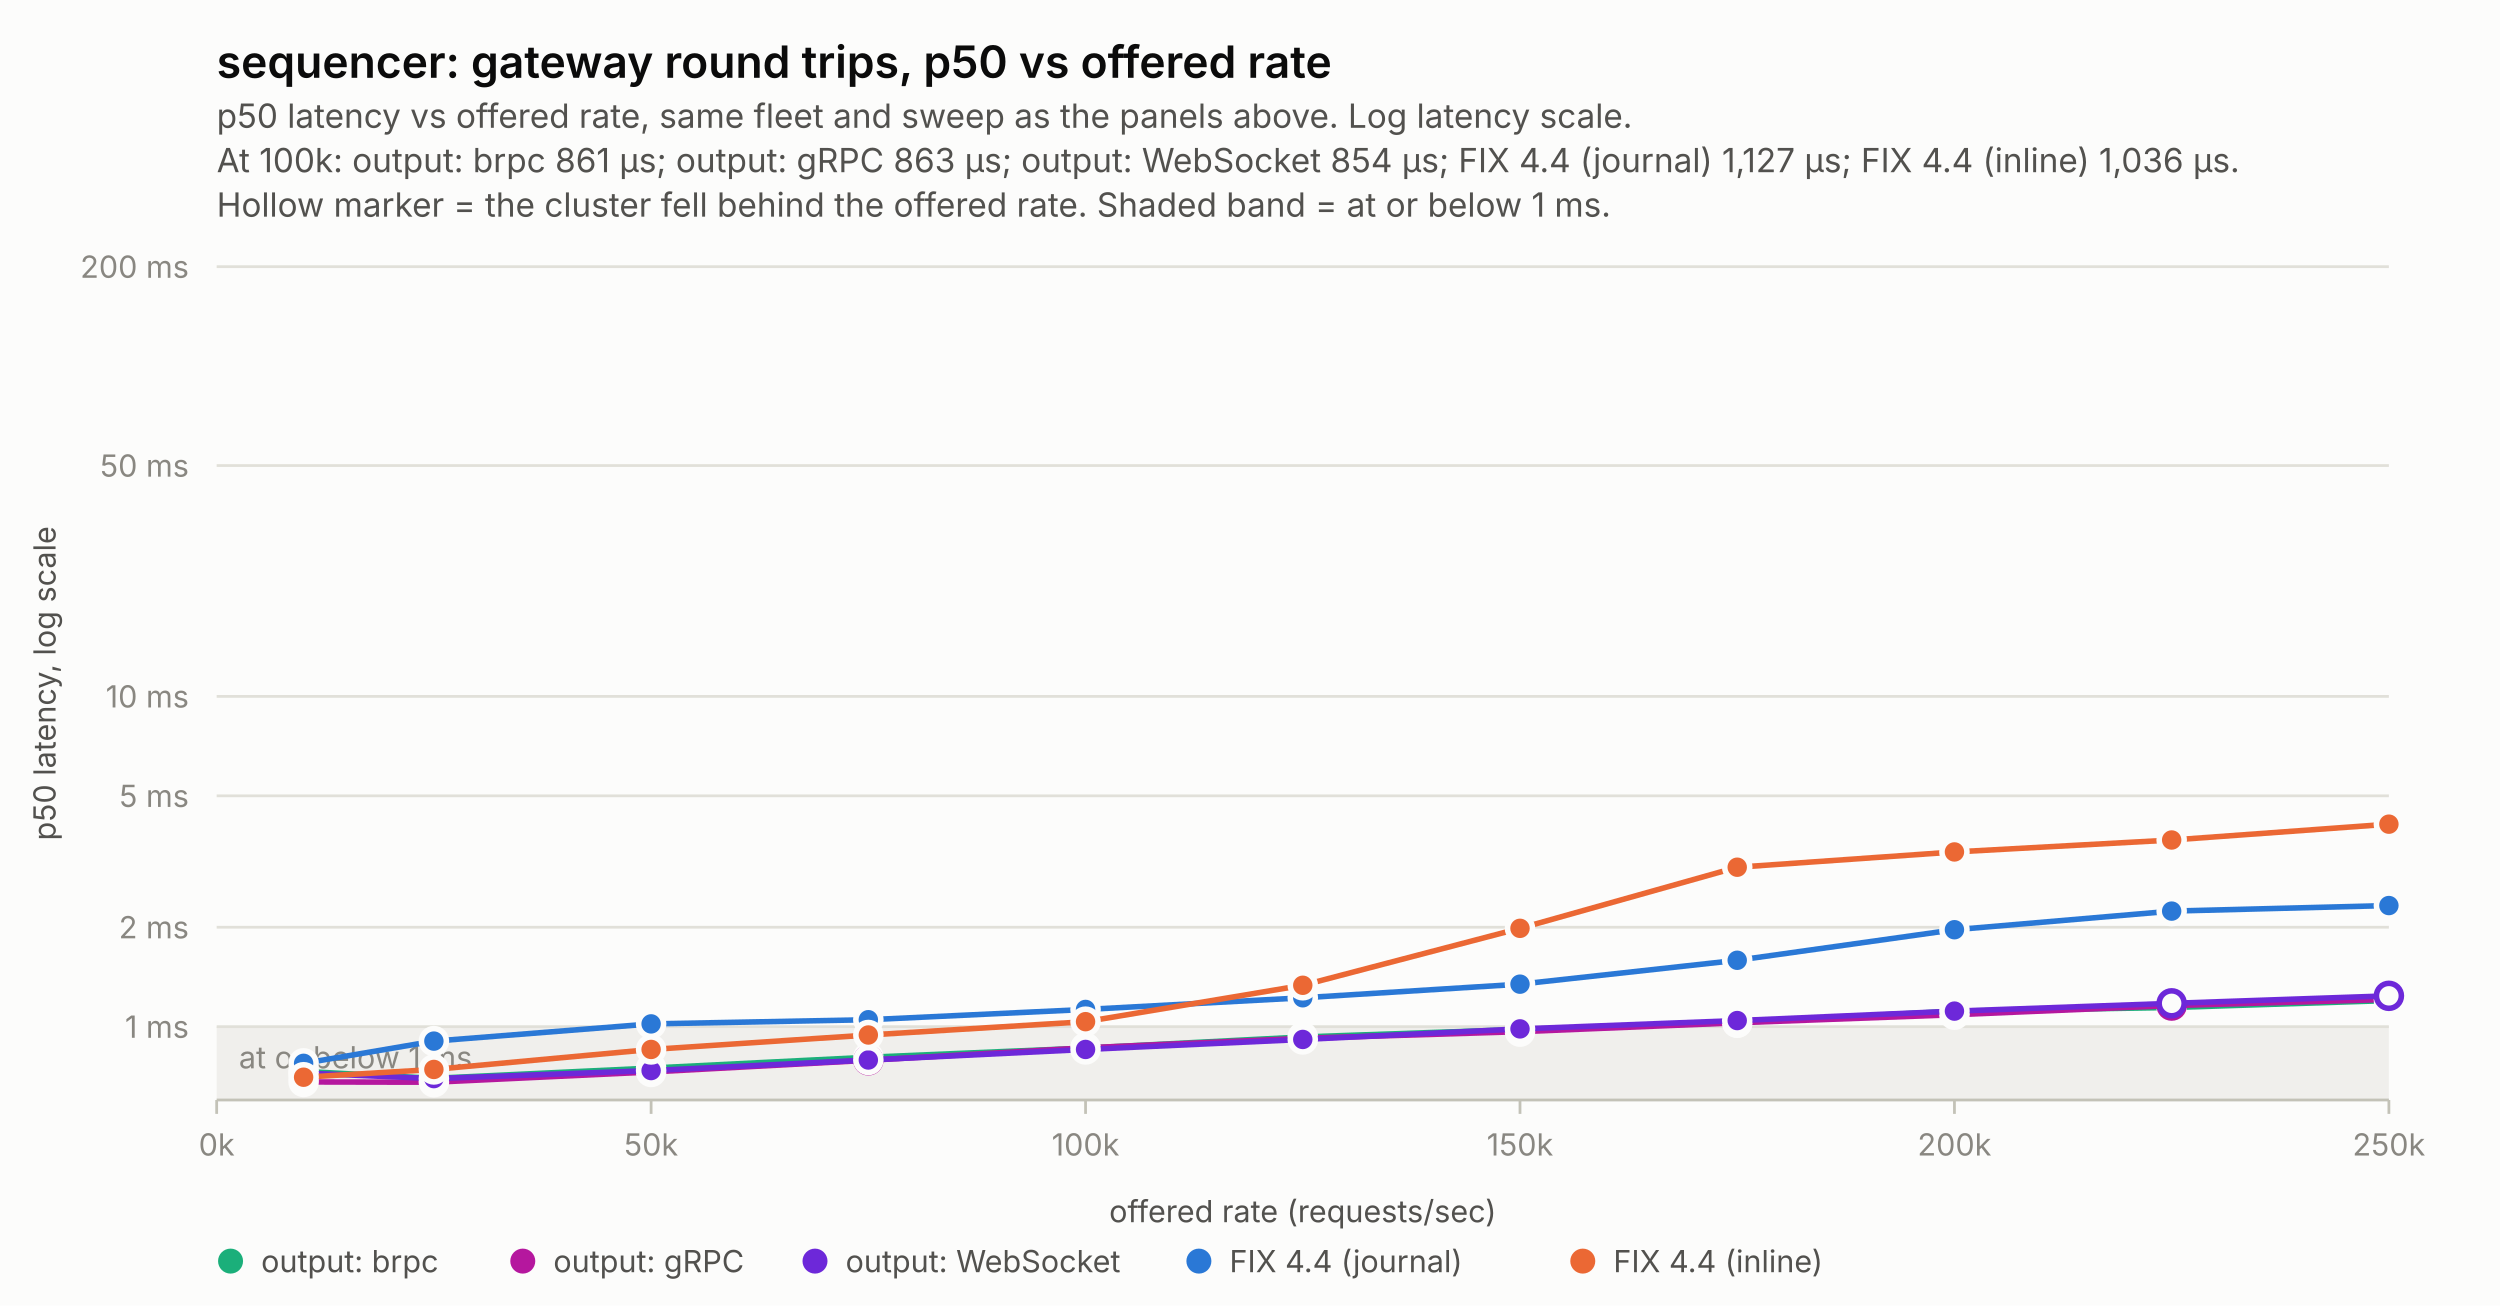
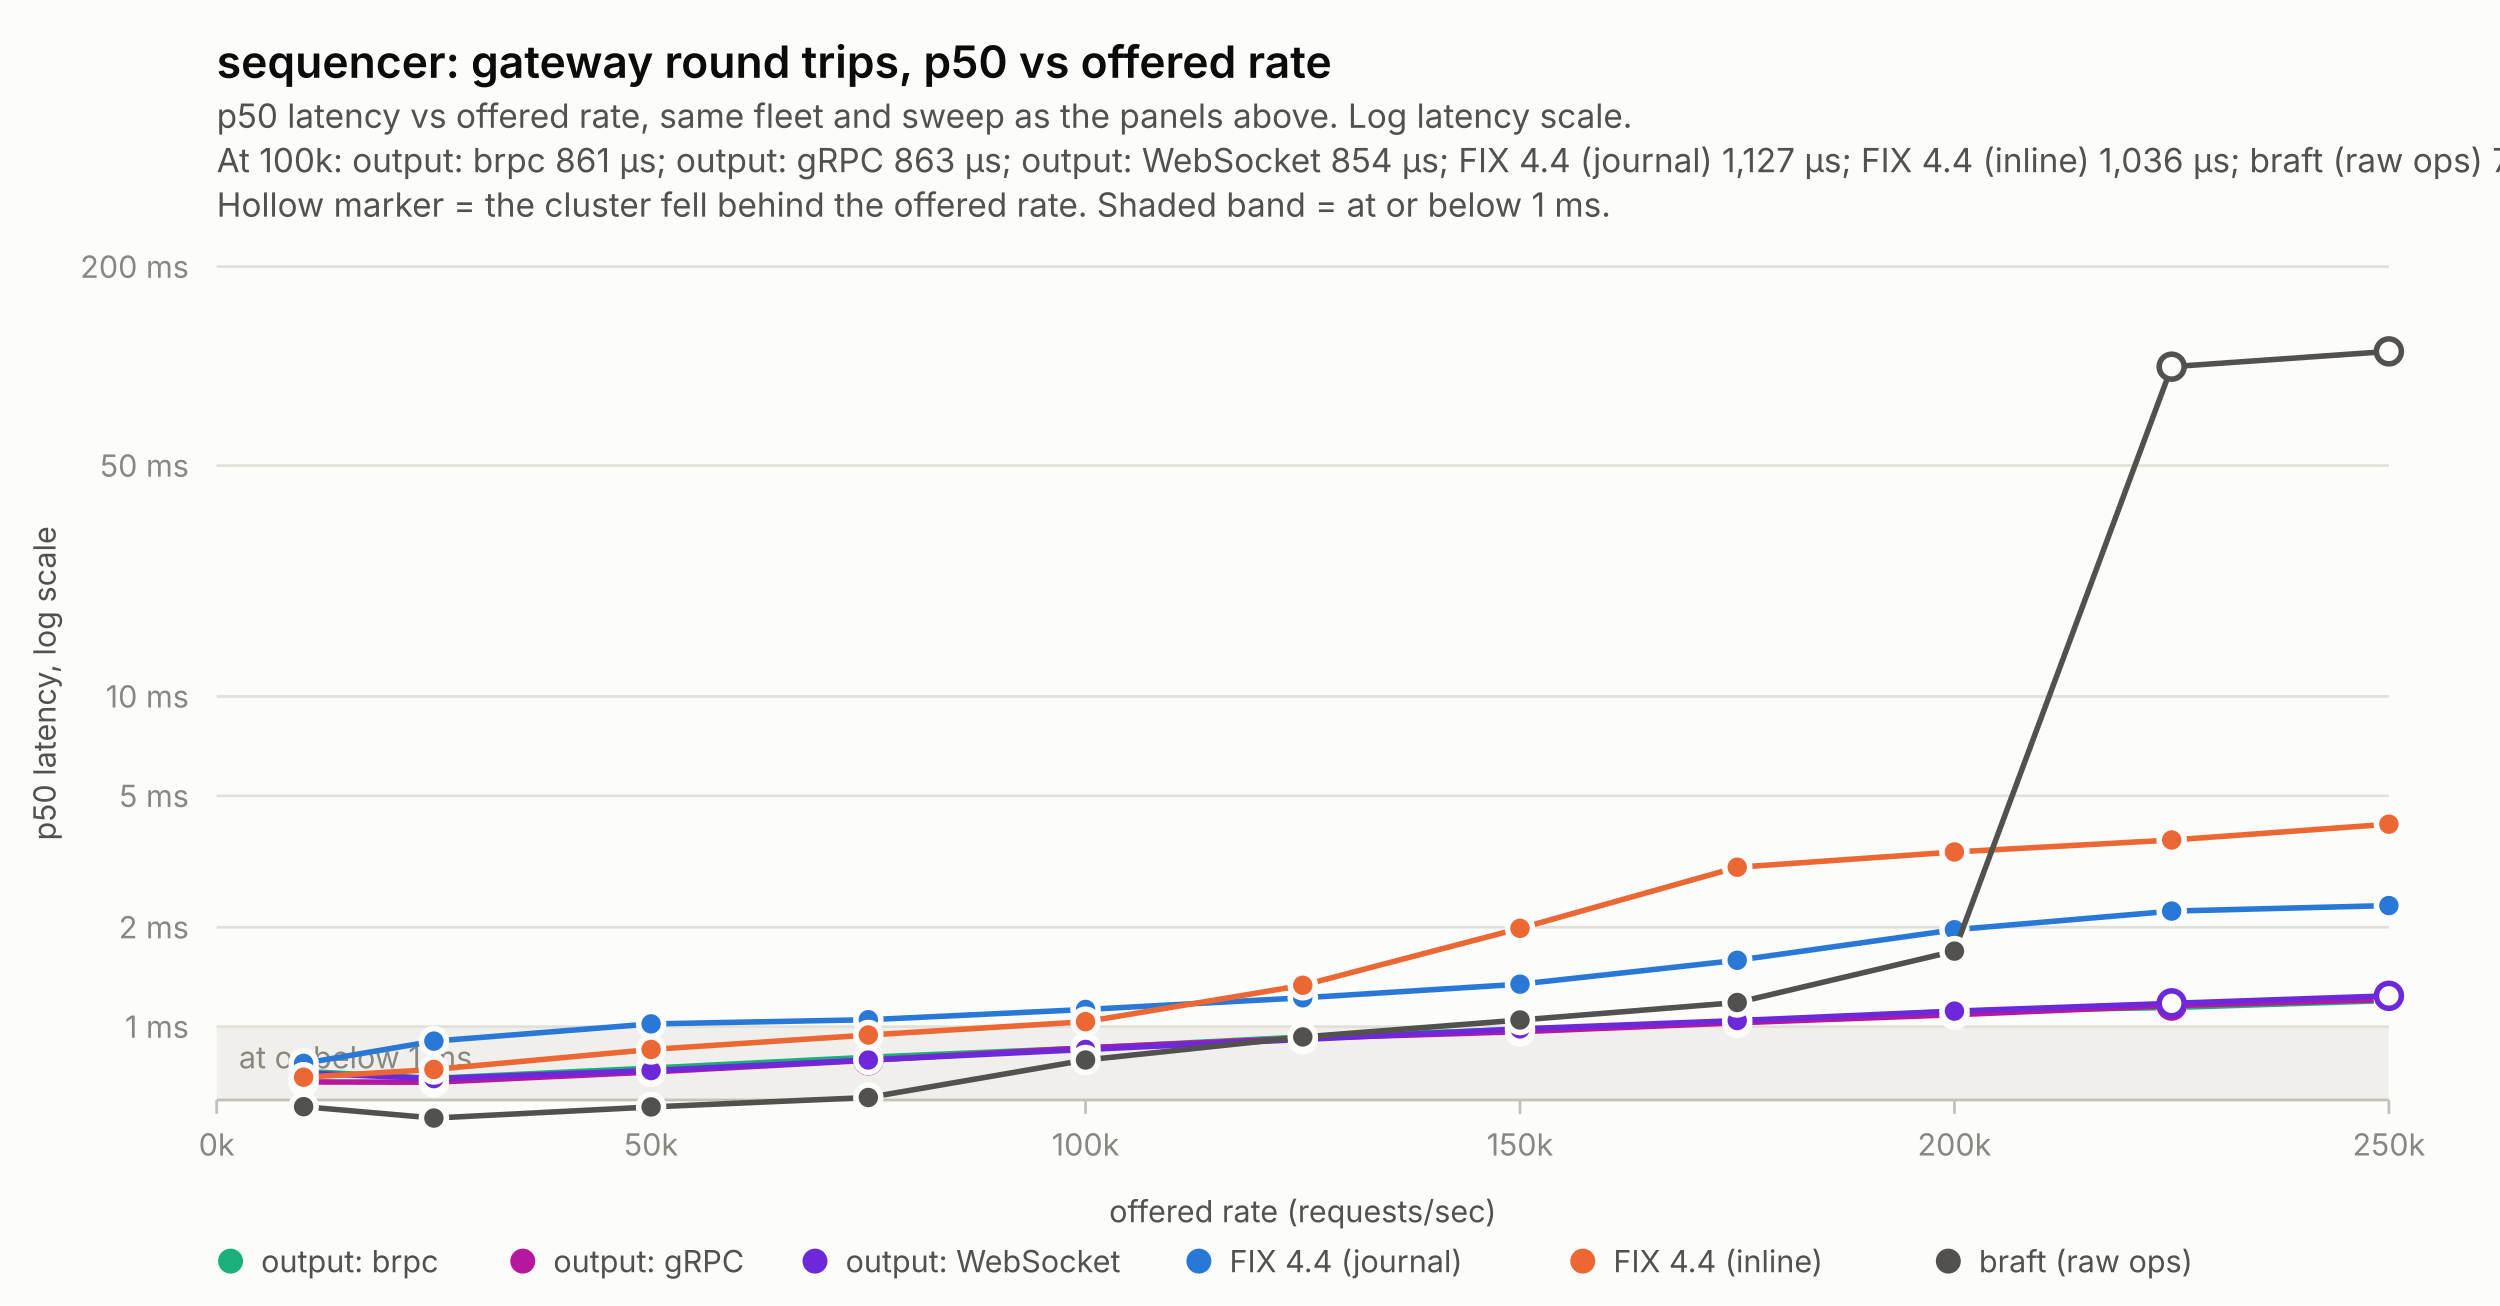
<svg xmlns="http://www.w3.org/2000/svg" width="900" height="470" viewBox="0 0 900 470" font-family="system-ui,-apple-system,&quot;Segoe UI&quot;,sans-serif" role="img" aria-label="sequencer: gateway round trips, p50 vs offered rate">
  <rect width="900" height="470" fill="#fcfcfb" />
  <text x="78" y="28" font-size="16" font-weight="600" fill="#0b0b0b">sequencer: gateway round trips, p50 vs offered rate</text>
  <text x="78" y="46" font-size="12" fill="#52514e">p50 latency vs offered rate, same fleet and sweep as the panels above. Log latency scale.</text>
-   <text x="78" y="62" font-size="12" fill="#52514e">At 100k: output: brpc 861 µs; output: gRPC 863 µs; output: WebSocket 854 µs; FIX 4.4 (journal) 1,127 µs; FIX 4.4 (inline) 1,036 µs.</text>
+   <text x="78" y="62" font-size="12" fill="#52514e">At 100k: output: brpc 861 µs; output: gRPC 863 µs; output: WebSocket 854 µs; FIX 4.4 (journal) 1,127 µs; FIX 4.4 (inline) 1,036 µs; braft (raw ops) 793 µs.</text>
  <text x="78" y="78" font-size="12" fill="#52514e">Hollow marker = the cluster fell behind the offered rate. Shaded band = at or below 1 ms.</text>
  <rect x="78" y="369.6" width="782" height="26.4" fill="#f0efec" />
  <text x="86" y="384.6" font-size="11" fill="#898781">at or below 1 ms</text>
  <line x1="78" y1="369.6" x2="860" y2="369.6" stroke="#e1e0d9" stroke-width="1" />
  <text x="68" y="373.6" font-size="11" fill="#898781" text-anchor="end">1 ms</text>
  <line x1="78" y1="333.8" x2="860" y2="333.8" stroke="#e1e0d9" stroke-width="1" />
  <text x="68" y="337.8" font-size="11" fill="#898781" text-anchor="end">2 ms</text>
  <line x1="78" y1="286.5" x2="860" y2="286.5" stroke="#e1e0d9" stroke-width="1" />
  <text x="68" y="290.5" font-size="11" fill="#898781" text-anchor="end">5 ms</text>
  <line x1="78" y1="250.7" x2="860" y2="250.7" stroke="#e1e0d9" stroke-width="1" />
  <text x="68" y="254.7" font-size="11" fill="#898781" text-anchor="end">10 ms</text>
  <line x1="78" y1="167.6" x2="860" y2="167.6" stroke="#e1e0d9" stroke-width="1" />
  <text x="68" y="171.6" font-size="11" fill="#898781" text-anchor="end">50 ms</text>
  <line x1="78" y1="96.0" x2="860" y2="96.0" stroke="#e1e0d9" stroke-width="1" />
  <text x="68" y="100.0" font-size="11" fill="#898781" text-anchor="end">200 ms</text>
  <text x="20" y="246" font-size="11" fill="#52514e" text-anchor="middle" transform="rotate(-90 20 246)">p50 latency, log scale</text>
  <line x1="78" y1="396" x2="860" y2="396" stroke="#c3c2b7" stroke-width="1" />
  <line x1="78.0" y1="396" x2="78.0" y2="401" stroke="#c3c2b7" stroke-width="1" />
  <text x="78.0" y="416" font-size="11" fill="#898781" text-anchor="middle">0k</text>
  <line x1="234.4" y1="396" x2="234.4" y2="401" stroke="#c3c2b7" stroke-width="1" />
  <text x="234.4" y="416" font-size="11" fill="#898781" text-anchor="middle">50k</text>
  <line x1="390.8" y1="396" x2="390.8" y2="401" stroke="#c3c2b7" stroke-width="1" />
  <text x="390.8" y="416" font-size="11" fill="#898781" text-anchor="middle">100k</text>
  <line x1="547.2" y1="396" x2="547.2" y2="401" stroke="#c3c2b7" stroke-width="1" />
  <text x="547.2" y="416" font-size="11" fill="#898781" text-anchor="middle">150k</text>
  <line x1="703.6" y1="396" x2="703.6" y2="401" stroke="#c3c2b7" stroke-width="1" />
  <text x="703.6" y="416" font-size="11" fill="#898781" text-anchor="middle">200k</text>
  <line x1="860.0" y1="396" x2="860.0" y2="401" stroke="#c3c2b7" stroke-width="1" />
  <text x="860.0" y="416" font-size="11" fill="#898781" text-anchor="middle">250k</text>
  <text x="469" y="440" font-size="11" fill="#52514e" text-anchor="middle">offered rate (requests/sec)</text>
  <path d="M109.3,385.7 L156.2,388.2 L234.4,384.5 L312.6,380.6 L390.8,377.3 L469.0,373.3 L547.2,370.6 L625.4,368.1 L703.6,364.0 L781.8,362.7 L860.0,360.2" fill="none" stroke="#1baf7a" stroke-width="2" stroke-linejoin="round" stroke-linecap="round" />
  <circle cx="109.3" cy="385.7" r="4.5" fill="#1baf7a" stroke="#fcfcfb" stroke-width="2" />
  <circle cx="156.2" cy="388.2" r="4.5" fill="#1baf7a" stroke="#fcfcfb" stroke-width="2" />
  <circle cx="234.4" cy="384.5" r="4.5" fill="#1baf7a" stroke="#fcfcfb" stroke-width="2" />
  <circle cx="312.6" cy="380.6" r="4.5" fill="#1baf7a" stroke="#fcfcfb" stroke-width="2" />
  <circle cx="390.8" cy="377.3" r="4.5" fill="#1baf7a" stroke="#fcfcfb" stroke-width="2" />
  <circle cx="469.0" cy="373.3" r="4.5" fill="#1baf7a" stroke="#fcfcfb" stroke-width="2" />
  <circle cx="547.2" cy="370.6" r="4.5" fill="#1baf7a" stroke="#fcfcfb" stroke-width="2" />
  <circle cx="625.4" cy="368.1" r="4.5" fill="#1baf7a" stroke="#fcfcfb" stroke-width="2" />
  <circle cx="703.6" cy="364.0" r="4.5" fill="#1baf7a" stroke="#fcfcfb" stroke-width="2" />
  <circle cx="781.8" cy="362.7" r="4.5" fill="#1baf7a" stroke="#fcfcfb" stroke-width="2" />
  <circle cx="860.0" cy="360.2" r="4.5" fill="#1baf7a" stroke="#fcfcfb" stroke-width="2" />
  <path d="M109.3,389.5 L156.2,389.6 L234.4,385.9 L312.6,381.7 L390.8,377.2 L469.0,373.8 L547.2,371.4 L625.4,368.2 L703.6,365.3 L781.8,362.0 L860.0,359.8" fill="none" stroke="#b5179e" stroke-width="2" stroke-linejoin="round" stroke-linecap="round" />
  <circle cx="109.3" cy="389.5" r="4.5" fill="#b5179e" stroke="#fcfcfb" stroke-width="2" />
  <circle cx="156.2" cy="389.6" r="4.5" fill="#b5179e" stroke="#fcfcfb" stroke-width="2" />
  <circle cx="234.4" cy="385.9" r="4.5" fill="#b5179e" stroke="#fcfcfb" stroke-width="2" />
  <circle cx="312.6" cy="381.7" r="4.5" fill="#fcfcfb" stroke="#b5179e" stroke-width="2" />
  <circle cx="390.8" cy="377.2" r="4.5" fill="#b5179e" stroke="#fcfcfb" stroke-width="2" />
  <circle cx="469.0" cy="373.8" r="4.5" fill="#b5179e" stroke="#fcfcfb" stroke-width="2" />
  <circle cx="547.2" cy="371.4" r="4.5" fill="#b5179e" stroke="#fcfcfb" stroke-width="2" />
  <circle cx="625.4" cy="368.2" r="4.5" fill="#b5179e" stroke="#fcfcfb" stroke-width="2" />
  <circle cx="703.6" cy="365.3" r="4.5" fill="#b5179e" stroke="#fcfcfb" stroke-width="2" />
  <circle cx="781.8" cy="362.0" r="4.5" fill="#fcfcfb" stroke="#b5179e" stroke-width="2" />
  <circle cx="860.0" cy="359.8" r="4.5" fill="#b5179e" stroke="#fcfcfb" stroke-width="2" />
  <path d="M109.3,386.3 L156.2,388.3 L234.4,385.4 L312.6,381.6 L390.8,377.8 L469.0,374.2 L547.2,370.4 L625.4,367.4 L703.6,364.0 L781.8,361.2 L860.0,358.5" fill="none" stroke="#6d28d9" stroke-width="2" stroke-linejoin="round" stroke-linecap="round" />
  <circle cx="109.3" cy="386.3" r="4.5" fill="#6d28d9" stroke="#fcfcfb" stroke-width="2" />
  <circle cx="156.2" cy="388.3" r="4.5" fill="#6d28d9" stroke="#fcfcfb" stroke-width="2" />
  <circle cx="234.4" cy="385.4" r="4.5" fill="#6d28d9" stroke="#fcfcfb" stroke-width="2" />
  <circle cx="312.6" cy="381.6" r="4.5" fill="#6d28d9" stroke="#fcfcfb" stroke-width="2" />
  <circle cx="390.8" cy="377.8" r="4.5" fill="#6d28d9" stroke="#fcfcfb" stroke-width="2" />
  <circle cx="469.0" cy="374.2" r="4.5" fill="#6d28d9" stroke="#fcfcfb" stroke-width="2" />
  <circle cx="547.2" cy="370.4" r="4.5" fill="#6d28d9" stroke="#fcfcfb" stroke-width="2" />
  <circle cx="625.4" cy="367.4" r="4.5" fill="#6d28d9" stroke="#fcfcfb" stroke-width="2" />
  <circle cx="703.6" cy="364.0" r="4.5" fill="#6d28d9" stroke="#fcfcfb" stroke-width="2" />
  <circle cx="781.8" cy="361.2" r="4.5" fill="#fcfcfb" stroke="#6d28d9" stroke-width="2" />
  <circle cx="860.0" cy="358.5" r="4.5" fill="#fcfcfb" stroke="#6d28d9" stroke-width="2" />
  <path d="M109.3,382.8 L156.2,374.8 L234.4,368.6 L312.6,367.1 L390.8,363.4 L469.0,359.2 L547.2,354.3 L625.4,345.7 L703.6,334.7 L781.8,328.0 L860.0,326.0" fill="none" stroke="#2a78d6" stroke-width="2" stroke-linejoin="round" stroke-linecap="round" />
  <circle cx="109.3" cy="382.8" r="4.5" fill="#2a78d6" stroke="#fcfcfb" stroke-width="2" />
  <circle cx="156.2" cy="374.8" r="4.5" fill="#2a78d6" stroke="#fcfcfb" stroke-width="2" />
  <circle cx="234.4" cy="368.6" r="4.5" fill="#2a78d6" stroke="#fcfcfb" stroke-width="2" />
  <circle cx="312.6" cy="367.1" r="4.5" fill="#2a78d6" stroke="#fcfcfb" stroke-width="2" />
  <circle cx="390.8" cy="363.4" r="4.5" fill="#2a78d6" stroke="#fcfcfb" stroke-width="2" />
  <circle cx="469.0" cy="359.2" r="4.5" fill="#2a78d6" stroke="#fcfcfb" stroke-width="2" />
  <circle cx="547.2" cy="354.3" r="4.5" fill="#2a78d6" stroke="#fcfcfb" stroke-width="2" />
  <circle cx="625.4" cy="345.7" r="4.5" fill="#2a78d6" stroke="#fcfcfb" stroke-width="2" />
  <circle cx="703.6" cy="334.7" r="4.5" fill="#2a78d6" stroke="#fcfcfb" stroke-width="2" />
  <circle cx="781.8" cy="328.0" r="4.5" fill="#2a78d6" stroke="#fcfcfb" stroke-width="2" />
  <circle cx="860.0" cy="326.0" r="4.5" fill="#2a78d6" stroke="#fcfcfb" stroke-width="2" />
  <path d="M109.3,387.8 L156.2,385.0 L234.4,377.8 L312.6,372.6 L390.8,367.8 L469.0,354.7 L547.2,334.2 L625.4,312.2 L703.6,306.7 L781.8,302.4 L860.0,296.7" fill="none" stroke="#eb6834" stroke-width="2" stroke-linejoin="round" stroke-linecap="round" />
  <circle cx="109.3" cy="387.8" r="4.5" fill="#eb6834" stroke="#fcfcfb" stroke-width="2" />
  <circle cx="156.2" cy="385.0" r="4.5" fill="#eb6834" stroke="#fcfcfb" stroke-width="2" />
  <circle cx="234.4" cy="377.8" r="4.5" fill="#eb6834" stroke="#fcfcfb" stroke-width="2" />
  <circle cx="312.6" cy="372.6" r="4.5" fill="#eb6834" stroke="#fcfcfb" stroke-width="2" />
  <circle cx="390.8" cy="367.8" r="4.5" fill="#eb6834" stroke="#fcfcfb" stroke-width="2" />
  <circle cx="469.0" cy="354.7" r="4.5" fill="#eb6834" stroke="#fcfcfb" stroke-width="2" />
  <circle cx="547.2" cy="334.2" r="4.5" fill="#eb6834" stroke="#fcfcfb" stroke-width="2" />
  <circle cx="625.4" cy="312.2" r="4.5" fill="#eb6834" stroke="#fcfcfb" stroke-width="2" />
  <circle cx="703.6" cy="306.7" r="4.5" fill="#eb6834" stroke="#fcfcfb" stroke-width="2" />
  <circle cx="781.8" cy="302.4" r="4.5" fill="#eb6834" stroke="#fcfcfb" stroke-width="2" />
  <circle cx="860.0" cy="296.7" r="4.5" fill="#eb6834" stroke="#fcfcfb" stroke-width="2" />
+   <path d="M109.3,398.4 L156.2,402.5 L234.4,398.5 L312.6,395.1 L390.8,381.6 L469.0,373.3 L547.2,367.2 L625.4,360.9 L703.6,342.4 L781.8,132.0 L860.0,126.5" fill="none" stroke="#52514e" stroke-width="2" stroke-linejoin="round" stroke-linecap="round" />
+   <circle cx="109.3" cy="398.4" r="4.5" fill="#52514e" stroke="#fcfcfb" stroke-width="2" />
+   <circle cx="156.2" cy="402.5" r="4.5" fill="#52514e" stroke="#fcfcfb" stroke-width="2" />
+   <circle cx="234.4" cy="398.5" r="4.5" fill="#52514e" stroke="#fcfcfb" stroke-width="2" />
+   <circle cx="312.6" cy="395.1" r="4.5" fill="#52514e" stroke="#fcfcfb" stroke-width="2" />
+   <circle cx="390.8" cy="381.6" r="4.5" fill="#52514e" stroke="#fcfcfb" stroke-width="2" />
+   <circle cx="469.0" cy="373.3" r="4.5" fill="#52514e" stroke="#fcfcfb" stroke-width="2" />
+   <circle cx="547.2" cy="367.2" r="4.5" fill="#52514e" stroke="#fcfcfb" stroke-width="2" />
+   <circle cx="625.4" cy="360.9" r="4.5" fill="#52514e" stroke="#fcfcfb" stroke-width="2" />
+   <circle cx="703.6" cy="342.4" r="4.5" fill="#52514e" stroke="#fcfcfb" stroke-width="2" />
+   <circle cx="781.8" cy="132.0" r="4.5" fill="#fcfcfb" stroke="#52514e" stroke-width="2" />
+   <circle cx="860.0" cy="126.5" r="4.5" fill="#fcfcfb" stroke="#52514e" stroke-width="2" />
  <circle cx="83" cy="454" r="4.5" fill="#1baf7a" />
  <text x="94" y="458" font-size="11" fill="#52514e">output: brpc</text>
  <circle cx="188.2" cy="454" r="4.5" fill="#b5179e" />
  <text x="199.2" y="458" font-size="11" fill="#52514e">output: gRPC</text>
  <circle cx="293.4" cy="454" r="4.5" fill="#6d28d9" />
  <text x="304.4" y="458" font-size="11" fill="#52514e">output: WebSocket</text>
  <circle cx="431.6" cy="454" r="4.5" fill="#2a78d6" />
  <text x="442.6" y="458" font-size="11" fill="#52514e">FIX 4.4 (journal)</text>
  <circle cx="569.8" cy="454" r="4.5" fill="#eb6834" />
  <text x="580.8" y="458" font-size="11" fill="#52514e">FIX 4.4 (inline)</text>
+   <circle cx="701.4" cy="454" r="4.5" fill="#52514e" />
+   <text x="712.4" y="458" font-size="11" fill="#52514e">braft (raw ops)</text>
</svg>
